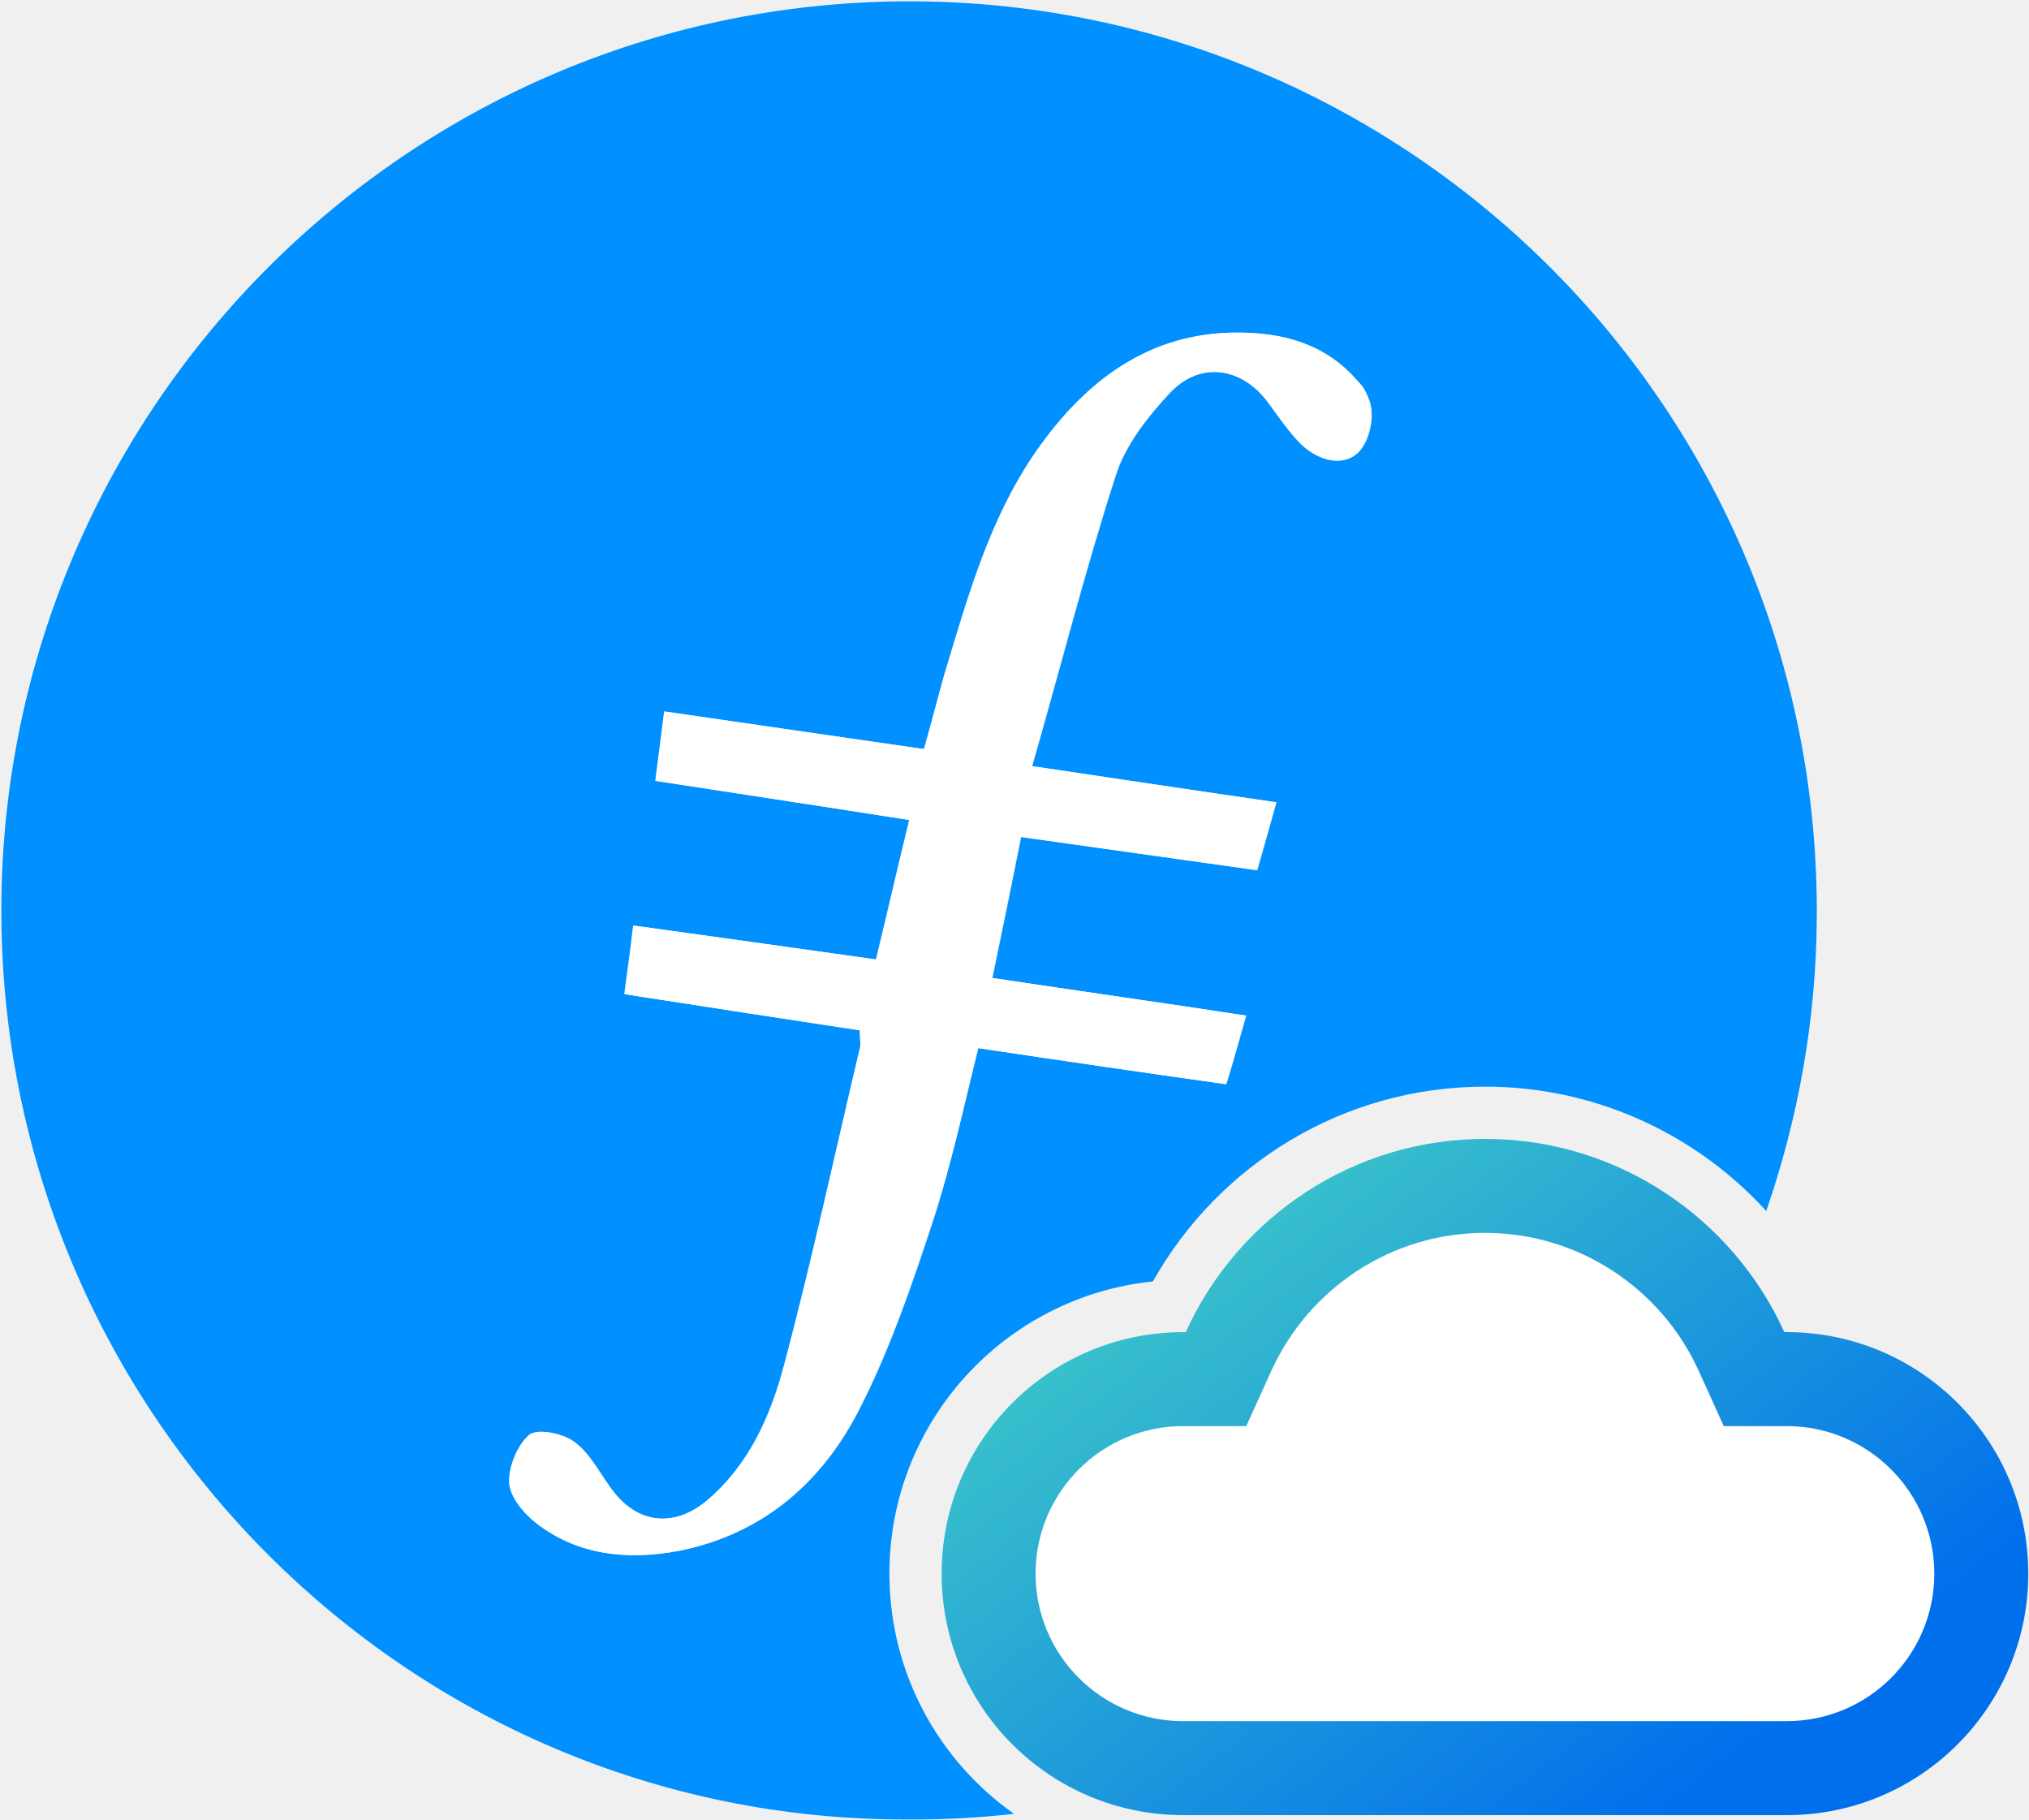
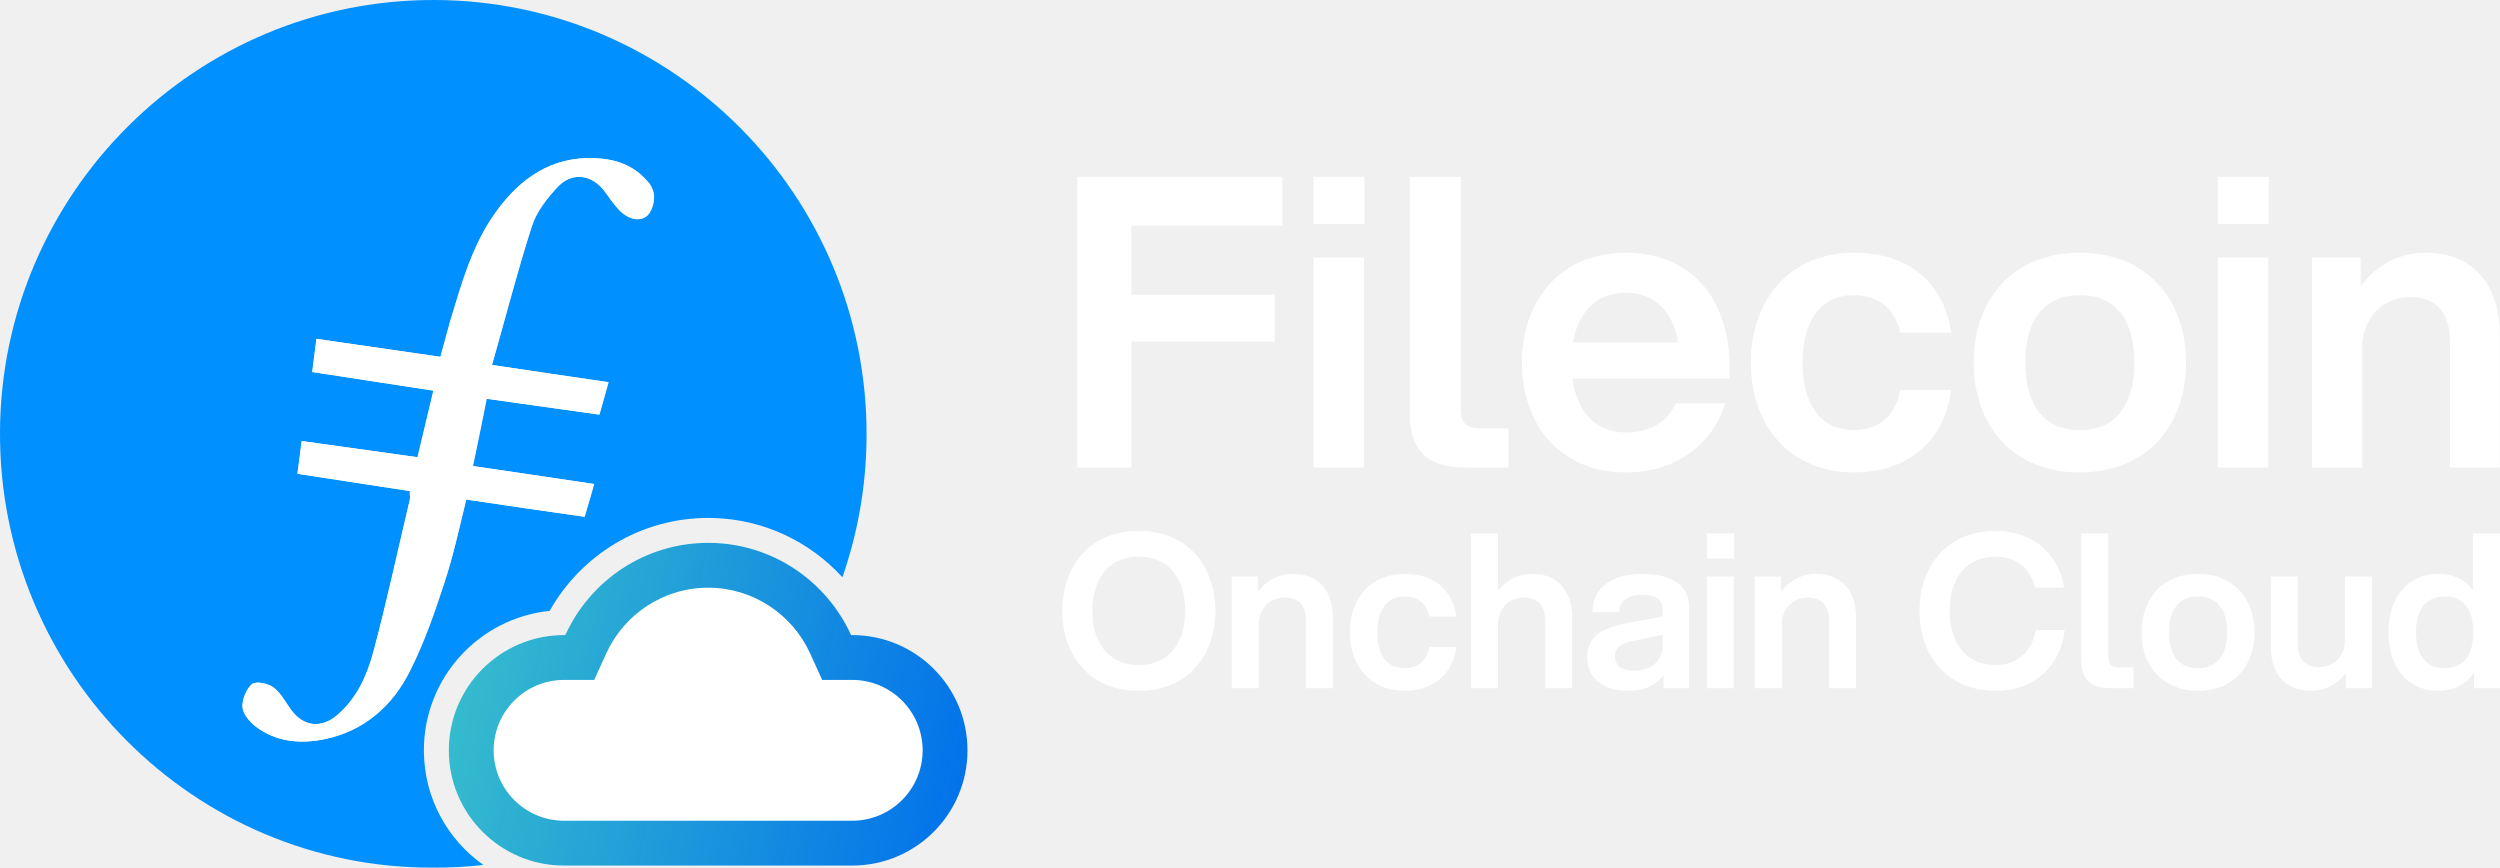
- <svg xmlns="http://www.w3.org/2000/svg" fill="none" viewBox="-0.03 -0.03 44.65 40.03">
-   <path fill-rule="evenodd" clip-rule="evenodd" d="M20.105 0C31.051 0.065 40.032 9.03 39.95 20.171C39.935 22.435 39.537 24.587 38.838 26.613C37.346 24.979 35.218 23.938 32.86 23.88L32.703 23.878C29.531 23.859 26.78 25.602 25.341 28.163C22.085 28.496 19.542 31.247 19.542 34.592L19.543 34.675C19.57 36.824 20.646 38.721 22.284 39.876C21.527 39.962 20.758 40.005 19.975 40C8.948 40.048 -0.048 31.019 0 19.911C0.049 8.932 9.013 -0.065 20.105 0ZM27.43 7.292C25.432 7.211 24.003 8.218 22.883 9.761C21.778 11.287 21.291 13.073 20.755 14.844C20.609 15.363 20.479 15.883 20.316 16.451C18.384 16.175 16.516 15.899 14.6 15.623C14.535 16.143 14.47 16.63 14.405 17.15C16.305 17.442 18.124 17.718 19.992 18.011C19.732 19.082 19.504 20.073 19.261 21.08C17.426 20.82 15.672 20.576 13.918 20.333C13.853 20.901 13.788 21.34 13.723 21.843C15.493 22.119 17.198 22.379 18.904 22.639C18.904 22.834 18.936 22.948 18.904 23.045C18.351 25.367 17.848 27.722 17.231 30.028C16.939 31.133 16.468 32.188 15.558 32.968C14.811 33.601 13.983 33.503 13.414 32.708C13.155 32.35 12.943 31.928 12.602 31.685C12.359 31.506 11.807 31.392 11.628 31.538C11.368 31.766 11.173 32.237 11.19 32.594C11.206 32.903 11.514 33.276 11.79 33.487C12.716 34.202 13.82 34.299 14.925 34.088C16.792 33.715 18.108 32.545 18.92 30.905C19.569 29.622 20.04 28.242 20.495 26.861C20.901 25.611 21.177 24.328 21.502 23.029C23.337 23.305 25.123 23.565 26.959 23.824C27.121 23.305 27.251 22.818 27.397 22.314C25.481 22.022 23.646 21.762 21.811 21.486C22.038 20.398 22.233 19.44 22.444 18.384C24.181 18.628 25.887 18.871 27.641 19.115C27.787 18.595 27.917 18.14 28.063 17.621C26.26 17.361 24.539 17.101 22.687 16.825C23.321 14.616 23.857 12.505 24.523 10.443C24.734 9.761 25.237 9.127 25.741 8.591C26.406 7.909 27.316 8.055 27.884 8.819C28.112 9.127 28.339 9.468 28.615 9.744C28.972 10.085 29.508 10.264 29.866 9.923C30.093 9.696 30.239 9.16 30.109 8.786C29.995 8.478 29.931 8.445 29.801 8.299C29.167 7.584 28.323 7.325 27.43 7.292Z" fill="#0090FF" />
-   <path fill-rule="evenodd" clip-rule="evenodd" d="M20.479 26.861C20.024 28.242 19.553 29.622 18.904 30.905C18.091 32.545 16.776 33.715 14.909 34.088C13.804 34.299 12.7 34.202 11.774 33.487C11.498 33.276 11.19 32.903 11.173 32.594C11.157 32.237 11.352 31.766 11.612 31.538C11.79 31.392 12.343 31.506 12.586 31.685C12.927 31.928 13.138 32.35 13.398 32.708C13.967 33.504 14.795 33.601 15.542 32.968C16.451 32.188 16.922 31.133 17.215 30.028C17.832 27.722 18.335 25.367 18.887 23.045C18.92 22.948 18.887 22.834 18.887 22.639C17.182 22.379 15.477 22.119 13.707 21.843C13.772 21.34 13.837 20.901 13.902 20.333C15.656 20.576 17.41 20.82 19.245 21.08C19.488 20.073 19.715 19.082 19.976 18.011C18.108 17.718 16.289 17.442 14.389 17.15C14.454 16.63 14.519 16.143 14.584 15.623C16.5 15.899 18.368 16.175 20.3 16.452C20.463 15.883 20.593 15.363 20.739 14.844C21.275 13.073 21.762 11.287 22.866 9.761C23.987 8.218 25.416 7.211 27.413 7.292C28.307 7.325 29.151 7.584 29.784 8.299C29.914 8.445 29.979 8.478 30.093 8.786C30.223 9.16 30.077 9.696 29.849 9.923C29.492 10.264 28.956 10.085 28.599 9.744C28.323 9.468 28.095 9.127 27.868 8.819C27.3 8.055 26.39 7.909 25.724 8.591C25.221 9.127 24.718 9.761 24.506 10.443C23.84 12.505 23.305 14.616 22.671 16.825C24.523 17.101 26.244 17.361 28.047 17.621C27.901 18.14 27.771 18.595 27.625 19.115C25.87 18.871 24.165 18.628 22.428 18.384C22.216 19.44 22.022 20.398 21.794 21.486C23.629 21.762 25.465 22.022 27.381 22.314C27.235 22.818 27.105 23.305 26.942 23.824C25.107 23.565 23.321 23.305 21.486 23.029C21.177 24.328 20.901 25.611 20.479 26.861Z" fill="white" />
-   <path d="M32.697 25.027C35.588 25.044 38.102 26.777 39.236 29.278H39.288C42.223 29.278 44.604 31.657 44.604 34.592C44.604 37.526 42.225 39.905 39.29 39.905H26.005C23.07 39.905 20.691 37.526 20.691 34.592C20.691 31.657 23.072 29.278 26.007 29.278H26.063C27.202 26.767 29.739 25.009 32.697 25.027Z" fill="white" />
-   <path d="M39.29 39.905C42.225 39.905 44.604 37.526 44.604 34.592C44.604 31.657 42.223 29.278 39.288 29.278H39.236C38.102 26.777 35.588 25.044 32.697 25.027C29.739 25.009 27.202 26.767 26.063 29.278H26.007C23.072 29.278 20.691 31.657 20.691 34.592C20.691 37.526 23.07 39.905 26.005 39.905H39.29ZM42.536 34.592C42.536 36.384 41.082 37.837 39.29 37.837H26.005C24.212 37.837 22.759 36.384 22.759 34.592L22.76 34.508C22.805 32.755 24.241 31.346 26.007 31.346H27.395L27.946 30.132C28.763 28.332 30.577 27.082 32.684 27.095C34.741 27.107 36.541 28.341 37.353 30.132L37.903 31.346H39.288C41.081 31.346 42.535 32.8 42.536 34.592Z" fill="url(#paint0_linear_282_856)" />
+ <svg xmlns="http://www.w3.org/2000/svg" viewBox="0 0 2584 897" fill="none" height="100%">
+   <path fill="#0090FF" fill-rule="evenodd" d="M450.756.008c245.399 1.456 446.743 202.436 444.922 452.207-.357 50.76-9.266 99.026-24.951 144.449-33.444-36.648-81.141-59.981-134.007-61.278l-3.519-.055c-71.115-.423-132.799 38.653-165.064 96.062-73.005 7.472-130.007 69.145-130.007 144.137l.013 1.874c.61 48.188 24.745 90.705 61.446 116.6a433.403 433.403 0 0 1-51.746 2.774C200.622 897.87-1.087 695.433.004 446.392 1.097 200.262 202.078-1.448 450.756.008Zm164.205 163.478c-44.781-1.82-76.822 20.756-101.944 55.344-24.76 34.227-35.683 74.275-47.697 113.961-3.277 11.652-6.191 23.304-9.833 36.045-43.328-6.189-85.197-12.38-128.16-18.57-1.457 11.653-2.913 22.577-4.372 34.229 42.601 6.554 83.38 12.743 125.252 19.294-5.827 24.031-10.926 46.24-16.386 68.815-41.142-5.825-80.465-11.286-119.789-16.746-1.456 12.743-2.911 22.572-4.367 33.859 39.686 6.189 77.917 12.015 116.147 17.84 0 4.368.726 6.921 0 9.104-12.379 52.064-23.667 104.86-37.502 156.563-6.554 24.757-17.115 48.423-37.503 65.899-16.747 14.199-35.319 12.012-48.062-5.826-5.824-8.01-10.557-17.476-18.202-22.939-5.463-4.003-17.842-6.552-21.845-3.275-5.827 5.098-10.196 15.656-9.831 23.666.366 6.918 7.279 15.293 13.468 20.026 20.754 16.021 45.517 18.204 70.274 13.471 41.871-8.376 71.361-34.589 89.568-71.363 14.561-28.764 25.122-59.712 35.315-90.662 9.104-28.034 15.294-56.797 22.574-85.923 41.143 6.19 81.195 12.013 122.338 17.838 3.641-11.649 6.553-22.572 9.83-33.859-42.963-6.554-84.105-12.383-125.248-18.572 5.098-24.392 9.465-45.876 14.198-69.542 38.957 5.463 77.19 10.924 116.511 16.386 3.277-11.651 6.189-21.844 9.466-33.496-40.413-5.825-79.008-11.653-120.516-17.843 14.2-49.517 26.215-96.85 41.142-143.09 4.733-15.291 16.021-29.49 27.308-41.504 14.929-15.294 35.318-12.017 48.062 5.094 5.098 6.919 10.193 14.566 16.386 20.756 8.01 7.645 20.023 11.649 28.033 4.004 5.098-5.098 8.376-17.112 5.461-25.487-2.547-6.918-4.003-7.645-6.915-10.922-14.2-16.021-33.134-21.845-53.161-22.575Z" clip-rule="evenodd" />
+   <path fill="#fff" fill-rule="evenodd" d="M459.129 602.222c-10.196 30.949-20.754 61.896-35.318 90.66-18.206 36.774-47.697 62.991-89.569 71.363-24.758 4.733-49.515 2.55-70.269-13.47-6.189-4.733-13.108-13.108-13.473-20.027-.365-8.011 4.007-18.568 9.831-23.666 4.004-3.277 16.386-.727 21.846 3.277 7.645 5.463 12.378 14.929 18.206 22.939 12.743 17.842 31.311 20.024 48.058 5.825 20.392-17.477 30.95-41.143 37.504-65.9 13.835-51.704 25.122-104.496 37.501-156.564.73-2.183 0-4.733 0-9.101-38.23-5.825-76.461-11.653-116.147-17.842 1.456-11.287 2.915-21.115 4.371-33.859 39.322 5.46 78.644 10.923 119.786 16.747 5.463-22.574 10.558-44.784 16.386-68.812-41.873-6.554-82.65-12.744-125.249-19.298 1.456-11.652 2.912-22.574 4.368-34.226 42.964 6.189 84.833 12.378 128.161 18.571 3.642-12.744 6.555-24.396 9.832-36.048 12.014-39.687 22.939-79.735 47.696-113.962 25.123-34.588 57.164-57.163 101.948-55.342 20.024.729 38.957 6.554 53.157 22.575 2.912 3.277 4.368 4.003 6.919 10.922 2.912 8.375-.365 20.389-5.463 25.487-8.01 7.645-20.024 3.642-28.034-4.007-6.19-6.189-11.288-13.834-16.386-20.753-12.743-17.112-33.132-20.389-48.061-5.095-11.285 12.014-22.572 26.213-27.305 41.504-14.93 46.241-26.943 93.576-41.143 143.091 41.504 6.189 80.1 12.016 120.516 17.841-3.277 11.652-6.19 21.845-9.467 33.497-39.324-5.462-77.552-10.922-116.512-16.385-4.733 23.666-9.101 45.149-14.199 69.542 41.142 6.189 82.285 12.017 125.249 18.571-3.277 11.287-6.19 22.21-9.832 33.859a14105.975 14105.975 0 0 1-122.336-17.839c-6.916 29.126-13.106 57.89-22.572 85.925Z" clip-rule="evenodd" />
+   <path fill="#fff" d="M733.048 561.09c64.828.387 121.195 39.241 146.614 95.305h1.163c65.796 0 119.175 53.339 119.175 119.135 0 65.797-53.339 119.135-119.135 119.136h-297.84c-65.797-.001-119.135-53.339-119.135-119.136 0-65.796 53.378-119.135 119.175-119.135h1.25c25.553-56.296 82.428-95.7 148.733-95.305Z" />
+   <path fill="url(#a)" d="M880.865 894.666C946.661 894.665 1000 841.327 1000 775.53c0-65.796-53.379-119.135-119.175-119.135h-1.163c-25.419-56.064-81.786-94.918-146.614-95.305-66.305-.395-123.18 39.009-148.733 95.305h-1.25c-65.797 0-119.175 53.339-119.175 119.135 0 65.797 53.338 119.135 119.135 119.136h297.84Zm72.769-119.136c0 40.19-32.58 72.769-72.769 72.769h-297.84c-40.19 0-72.769-32.579-72.769-72.769l.022-1.876c.997-39.303 33.205-70.893 72.787-70.893h31.124l12.347-27.202c18.318-40.359 58.998-68.384 106.235-68.103 46.112.275 86.458 27.932 104.663 68.085l12.342 27.22h31.049c40.209 0 72.809 32.601 72.809 72.769Z" />
+   <path fill="#fff" d="M2584 711.346h-26.88v-15.995c-7.78 11.552-19.99 18.661-36.66 18.661-33.54 0-51.76-25.992-51.76-60.426s18.22-60.426 51.76-60.426c16 0 27.77 6.442 35.55 17.105v-58.87H2584v159.951Zm-86.86-57.76c0 22.215 9.33 37.099 29.77 37.099 20.21 0 29.54-14.884 29.54-37.099 0-22.216-9.33-37.1-29.54-37.1-20.44 0-29.77 14.884-29.77 37.1ZM2374.93 665.36c0 13.995 6.22 24.214 22.22 24.214 9.55 0 24.66-5.331 26.65-25.547v-68.202h28v115.521h-27.11v-15.773c-7.99 10.663-19.99 18.438-36.43 18.438-26.66 0-41.1-18.216-41.1-45.319v-72.867h27.77v69.535ZM2271.88 714.011c-37.1 0-58.42-25.992-58.42-60.426s21.32-60.426 58.42-60.426 58.43 25.992 58.43 60.426-21.33 60.426-58.43 60.426Zm-29.99-60.426c0 22.216 9.33 37.1 29.99 37.1 20.67 0 30-14.884 30-37.1 0-22.215-9.33-37.1-30-37.1-20.66 0-29.99 14.885-29.99 37.1ZM2151.12 551.395h27.99v127.516c0 7.553 2.67 10.886 11.11 10.886h15.1v21.549h-22.21c-19.55 0-31.99-6.221-31.99-29.547V551.395ZM2063.09 714.011c-51.98 0-79.08-37.766-79.08-82.641 0-44.875 27.1-82.641 79.08-82.641 39.33 0 65.1 25.103 70.43 58.648h-30.22c-3.99-18.883-18.66-31.99-40.21-31.99-33.54 0-47.98 25.77-47.98 55.983 0 30.213 14.44 55.983 47.98 55.983 23.11 0 37.55-15.329 41.1-36.211h29.99c-4.22 35.767-29.99 62.869-71.09 62.869ZM1890.59 641.811c0-13.996-6.22-24.215-22.21-24.215-9.55 0-24.66 5.332-26.66 25.548v68.201h-27.99v-115.52h27.1v15.773c8-10.663 20-18.439 36.44-18.439 26.65 0 41.09 18.217 41.09 45.32v72.866h-27.77v-69.534ZM1764.31 711.346V595.825h27.77v115.521h-27.77Zm0-133.959v-25.992h27.99v25.992h-27.99ZM1719.43 711.345v-13.329c-10 11.996-22.22 15.995-36.66 15.995-25.1 0-42.21-12.44-42.21-34.878 0-20.438 14.44-30.657 44.43-35.767l33.55-5.998v-6.665c0-10.441-6.22-15.995-21.1-15.995-12.67 0-23.33 5.332-24 17.995h-27.54c.44-27.547 23.54-39.544 51.31-39.544 32.88 0 48.65 13.329 48.65 34.434v83.752h-26.43Zm-50.21-33.101c0 9.109 6.22 15.107 19.77 15.107 14.67 0 29.55-7.776 29.55-26.881v-10.219l-28.44 5.776c-13.1 2.666-20.88 5.776-20.88 16.217ZM1520.36 711.346V551.395h27.99v59.093c7.99-9.997 19.55-17.328 35.54-17.328 26.66 0 41.1 18.216 41.1 45.319v72.867h-27.77v-69.535c0-13.995-6.22-24.214-22.21-24.214-9.56 0-24.66 5.331-26.66 25.547v68.202h-27.99ZM1451.77 714.011c-35.32 0-56.65-25.992-56.65-60.426s21.33-60.426 56.65-60.426c31.77 0 49.99 17.995 53.54 43.987h-27.99c-2.66-12.885-11.77-20.661-25.55-20.661-18.88 0-28.21 14.885-28.21 37.1 0 22.216 9.33 37.1 28.21 37.1 14.22 0 23.11-8.22 25.55-21.993h27.99c-3.33 26.658-22.43 45.319-53.54 45.319ZM1350.01 641.811c0-13.996-6.23-24.215-22.22-24.215-9.55 0-24.66 5.332-26.66 25.548v68.201h-27.99v-115.52h27.1v15.773c8-10.663 20-18.439 36.44-18.439 26.65 0 41.09 18.217 41.09 45.32v72.866h-27.76v-69.534ZM1177.09 714.011c-51.99 0-79.09-37.766-79.09-82.641 0-44.875 27.1-82.641 79.09-82.641 51.76 0 79.08 37.766 79.08 82.641 0 44.875-27.32 82.641-79.08 82.641Zm-47.99-82.641c0 30.213 14.44 55.983 47.99 55.983 33.54 0 47.98-25.77 47.98-55.983 0-30.213-14.44-55.983-47.98-55.983-33.55 0-47.99 25.77-47.99 55.983ZM2532.3 352.652c0-26.295-11.54-45.495-41.19-45.495-17.72 0-45.73 10.017-49.43 48v128.138h-51.9V266.253h50.25v29.634c14.83-20.034 37.07-34.643 67.55-34.643 49.43 0 76.21 34.226 76.21 85.147v136.904h-51.49V352.652ZM2292.33 483.295V266.253h52.17v217.042h-52.17Zm0-251.685v-48.835h52.59v48.835h-52.59ZM2149.72 488.303c-69.7 0-109.77-48.834-109.77-113.529s40.07-113.53 109.77-113.53c69.71 0 109.78 48.835 109.78 113.53s-40.07 113.529-109.78 113.529Zm-56.35-113.529c0 41.739 17.54 69.704 56.35 69.704 38.82 0 56.35-27.965 56.35-69.704 0-41.739-17.53-69.704-56.35-69.704-38.81 0-56.35 27.965-56.35 69.704ZM1916.11 488.303c-66.37 0-106.44-48.834-106.44-113.529s40.07-113.53 106.44-113.53c59.68 0 93.91 33.809 100.59 82.643h-52.59c-5.01-24.208-22.13-38.817-48-38.817-35.48 0-53.01 27.965-53.01 69.704 0 41.739 17.53 69.704 53.01 69.704 26.71 0 43.4-15.444 48-41.322h52.59c-6.26 50.087-42.16 85.147-100.59 85.147ZM1680.37 488.303c-67.2 0-107.27-48.834-107.27-113.529s40.07-113.53 107.27-113.53c67.2 0 107.27 47.165 107.27 117.704v12.521h-162.37c4.59 33.809 23.79 55.513 55.1 55.513 25.46 0 42.57-10.852 51.75-30.052h51.34c-14.19 42.991-51.34 71.373-103.09 71.373Zm-54.68-134.399h108.94c-5.43-31.721-24.21-51.338-54.26-51.338-30.05 0-48.84 19.617-54.68 51.338ZM1457.27 182.775h52.59v239.581c0 14.191 5.01 20.452 20.87 20.452h28.38v40.487h-41.74c-36.73 0-60.1-11.687-60.1-55.513V182.775ZM1357.67 483.295V266.253h52.17v217.042h-52.17Zm0-251.685v-48.835h52.59v48.835h-52.59ZM1113.47 483.295v-300.52h212.03v50.504h-156.1v71.374h148.17v48.417H1169.4v130.225h-55.93Z" />
  <defs>
-     <linearGradient id="paint0_linear_282_856" x1="26.74" y1="27.119" x2="36.53" y2="39.92" gradientUnits="userSpaceOnUse">
+     <linearGradient id="a" x1="463.89" x2="1048.74" y1="561.087" y2="689.616" gradientUnits="userSpaceOnUse">
      <stop stop-color="#39C1CB" />
      <stop offset="1" stop-color="#006FEC" />
    </linearGradient>
  </defs>
</svg>
